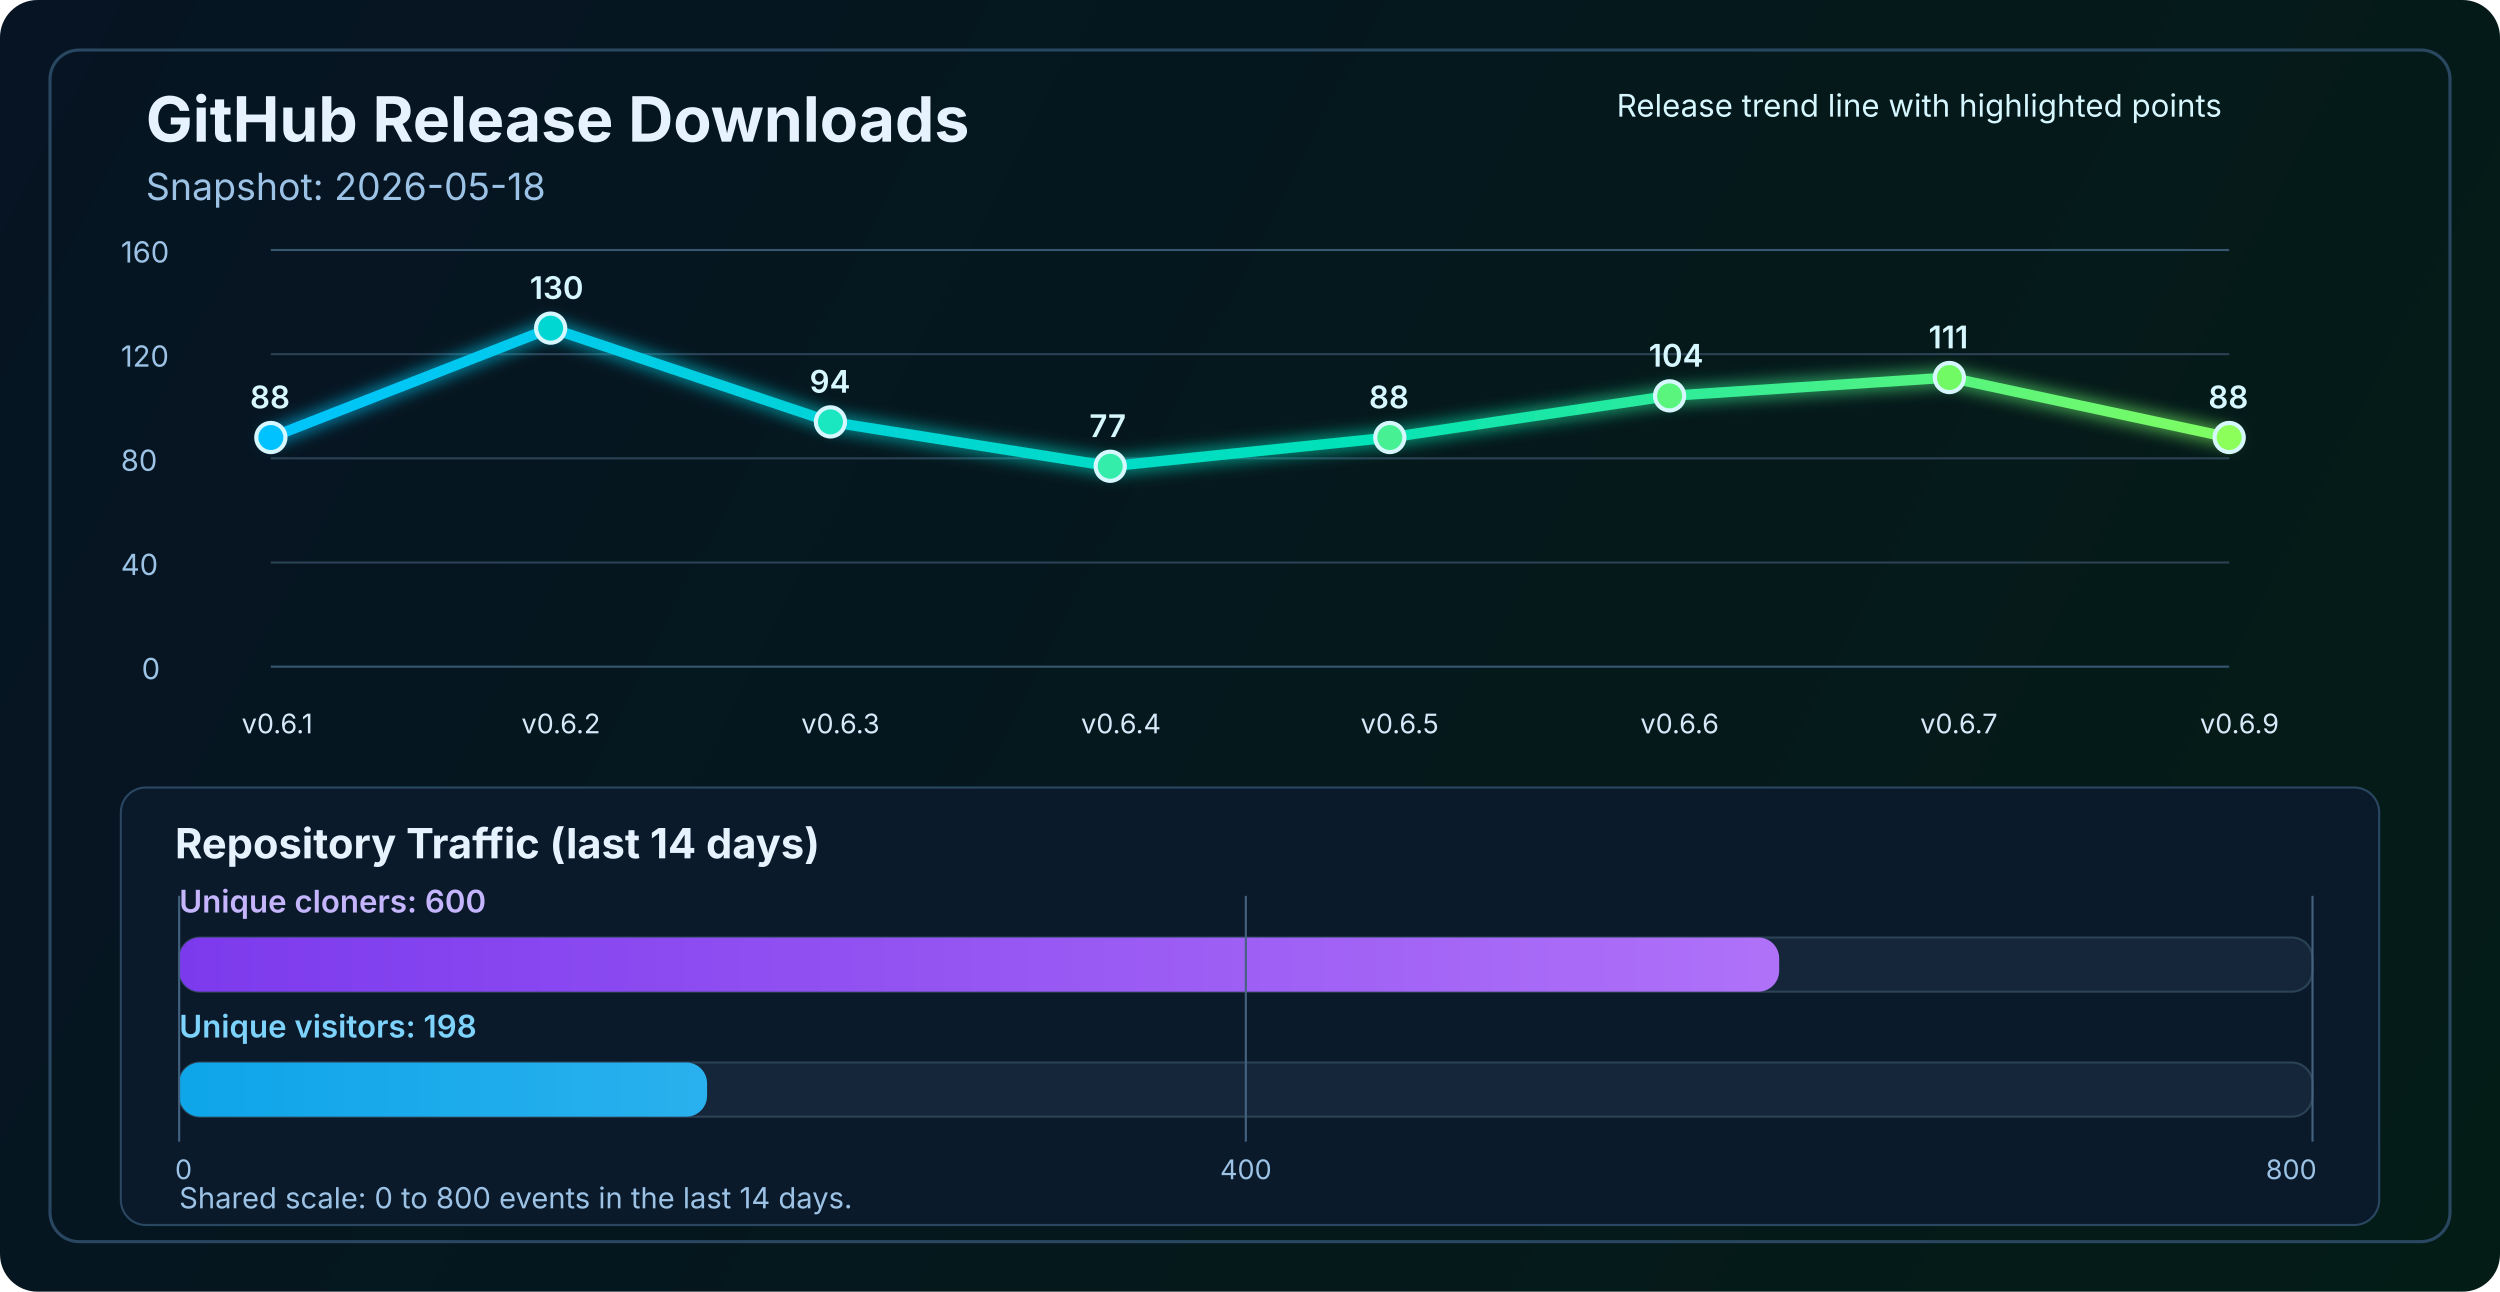
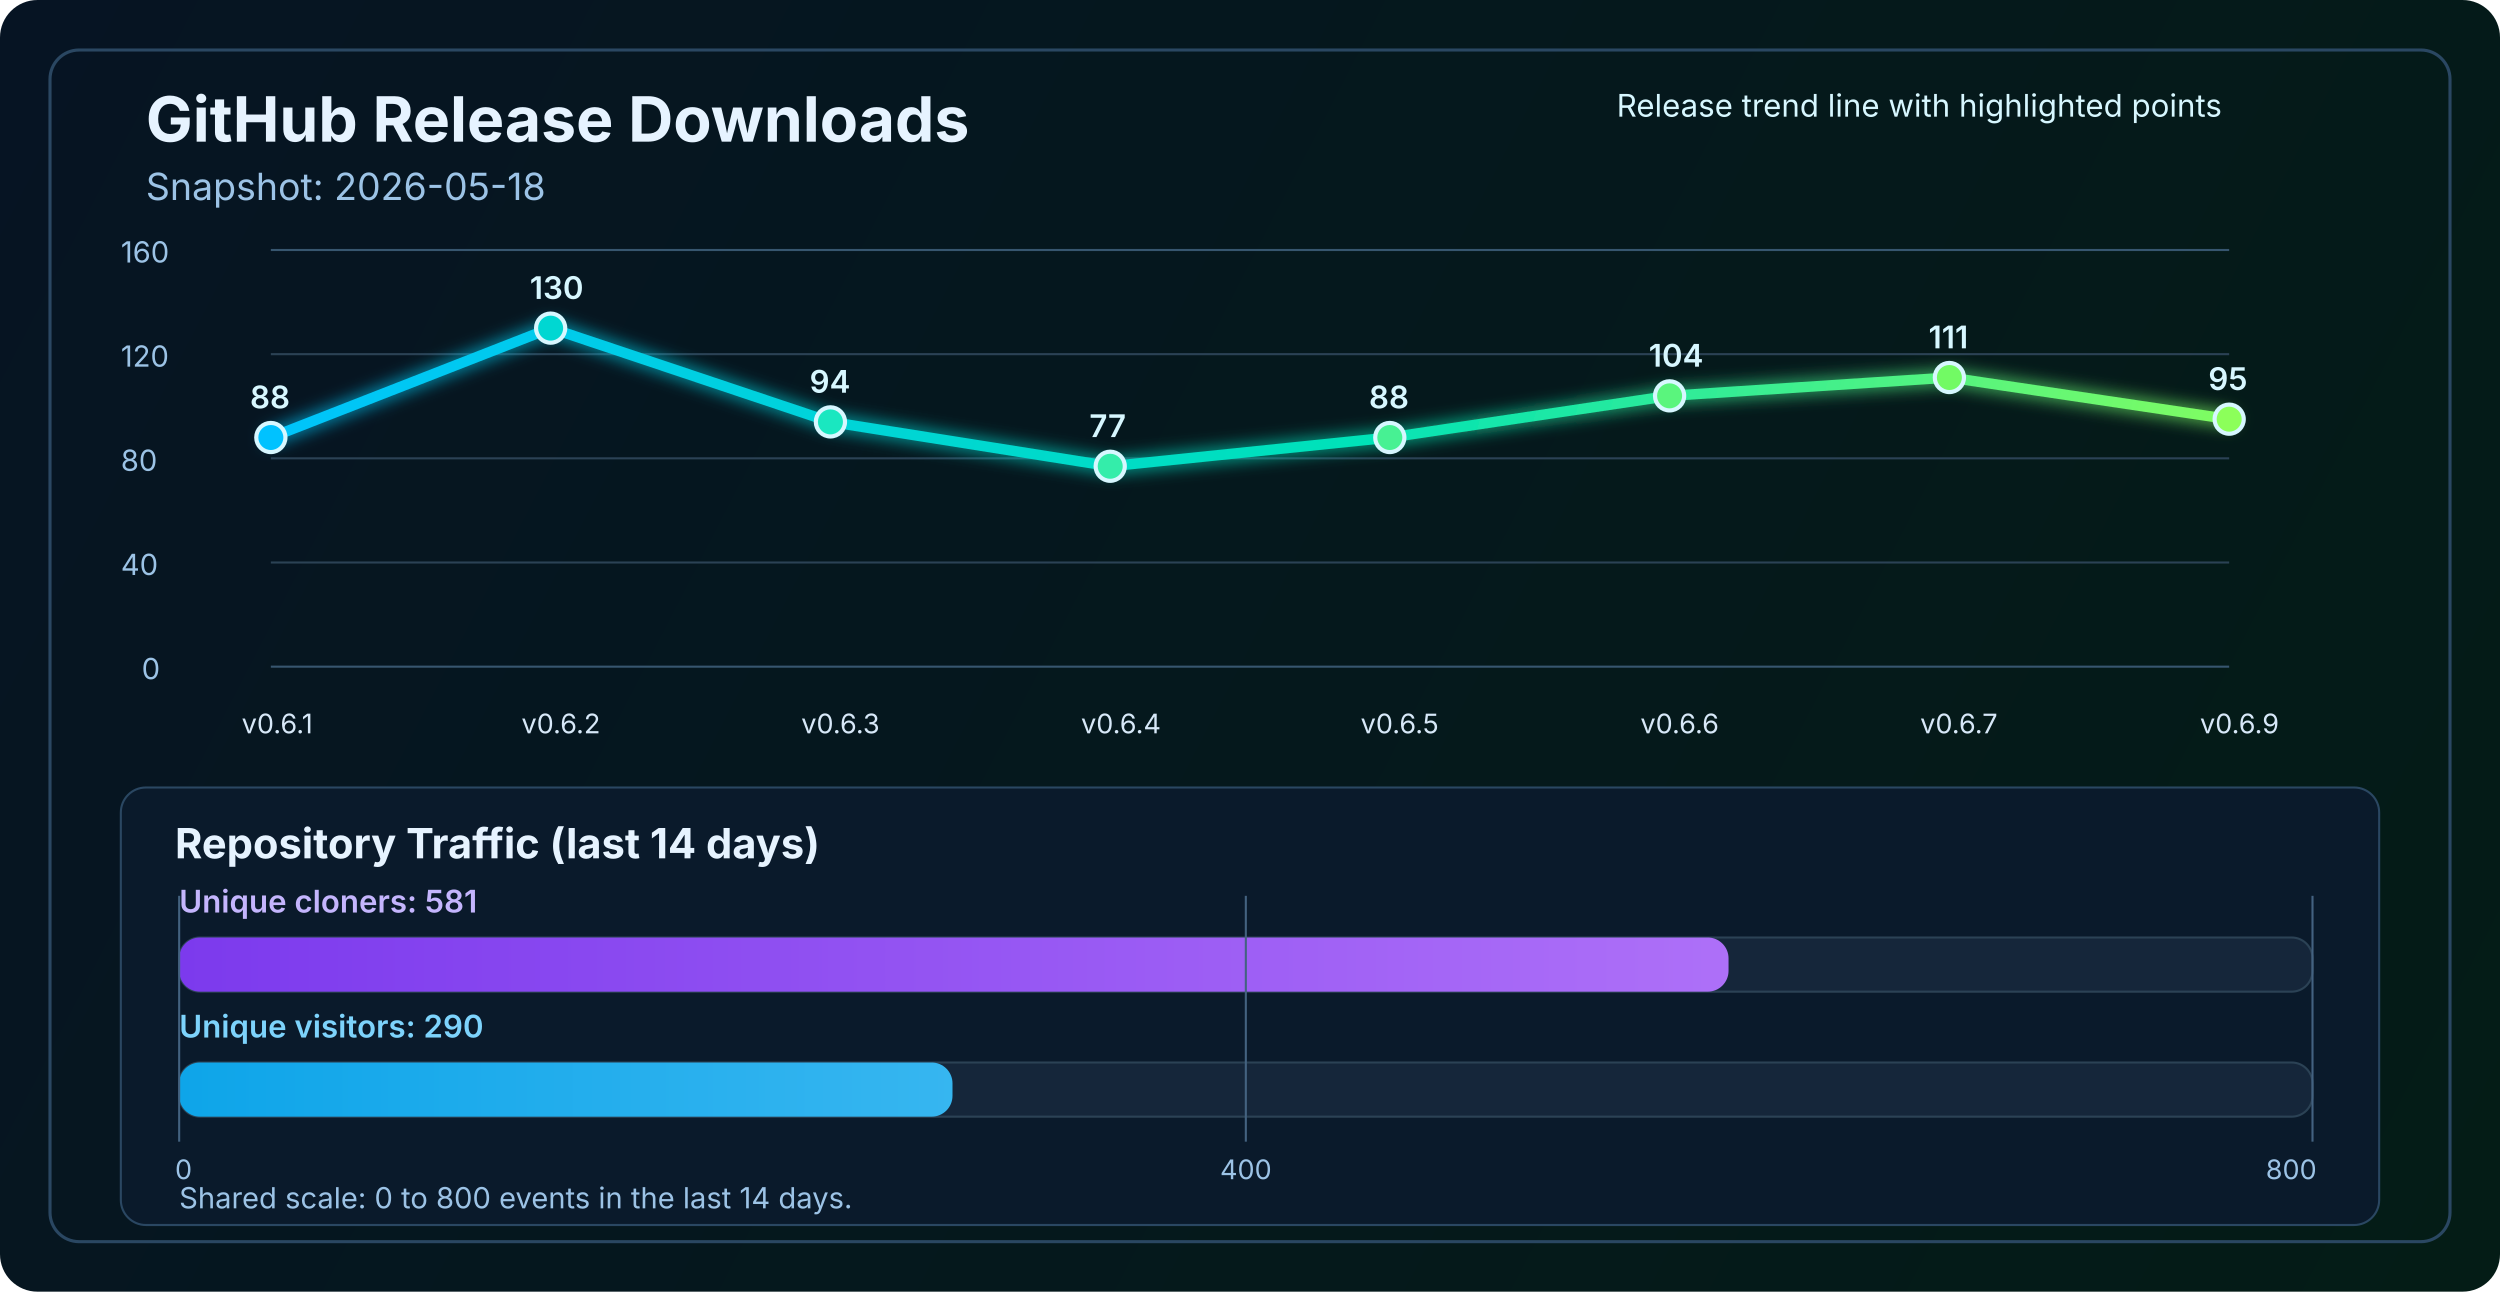
<svg xmlns="http://www.w3.org/2000/svg" width="1200" height="620" viewBox="0 0 1200 620" fill="none" role="img" aria-labelledby="title desc">
  <defs>
    <linearGradient id="bg" x1="0" y1="0" x2="1200" y2="620" gradientUnits="userSpaceOnUse">
      <stop stop-color="#061423" />
      <stop offset="1" stop-color="#041C16" />
    </linearGradient>
    <linearGradient id="line" x1="130" y1="86" x2="1070" y2="340" gradientUnits="userSpaceOnUse">
      <stop stop-color="#00C2FF" />
      <stop offset="0.55" stop-color="#00E2B8" />
      <stop offset="1" stop-color="#8CFF5A" />
    </linearGradient>
    <linearGradient id="cloneFill" x1="86" y1="450" x2="1110" y2="450" gradientUnits="userSpaceOnUse">
      <stop stop-color="#7C3AED" />
      <stop offset="1" stop-color="#C084FC" />
    </linearGradient>
    <linearGradient id="viewFill" x1="86" y1="482" x2="1110" y2="482" gradientUnits="userSpaceOnUse">
      <stop stop-color="#0EA5E9" />
      <stop offset="1" stop-color="#7DD3FC" />
    </linearGradient>
    <filter id="glow" x="-50%" y="-50%" width="200%" height="200%">
      <feGaussianBlur stdDeviation="4" result="blur" />
      <feMerge>
        <feMergeNode in="blur" />
        <feMergeNode in="SourceGraphic" />
      </feMerge>
    </filter>
  </defs>
  <rect width="1200" height="620" rx="18" fill="url(#bg)" />
  <rect x="24" y="24" width="1152" height="572" rx="14" stroke="#2A4762" stroke-width="1.5" />
  <text x="70" y="68" fill="#E6F3FF" font-size="30" font-family="SF Pro Display, -apple-system, BlinkMacSystemFont, Segoe UI, sans-serif" font-weight="700">GitHub Release Downloads</text>
  <text x="70" y="96" fill="#9CC3E6" font-size="18" font-family="SF Pro Text, -apple-system, BlinkMacSystemFont, Segoe UI, sans-serif">Snapshot: 2026-05-18</text>
  <line x1="130" y1="320.0" x2="1070" y2="320.0" stroke="#37566F" stroke-width="1" />
  <line x1="130" y1="270.0" x2="1070" y2="270.0" stroke="#2B4255" stroke-width="1" />
  <line x1="130" y1="220.0" x2="1070" y2="220.0" stroke="#2B4255" stroke-width="1" />
  <line x1="130" y1="170.0" x2="1070" y2="170.0" stroke="#2B4255" stroke-width="1" />
  <line x1="130" y1="120.0" x2="1070" y2="120.0" stroke="#37566F" stroke-width="1" />
  <text x="68" y="326.0" fill="#9CC3E6" font-size="14" font-family="SF Pro Text, -apple-system, BlinkMacSystemFont, Segoe UI, sans-serif">0</text>
  <text x="58" y="276.0" fill="#9CC3E6" font-size="14" font-family="SF Pro Text, -apple-system, BlinkMacSystemFont, Segoe UI, sans-serif">40</text>
  <text x="58" y="226.0" fill="#9CC3E6" font-size="14" font-family="SF Pro Text, -apple-system, BlinkMacSystemFont, Segoe UI, sans-serif">80</text>
  <text x="58" y="176.0" fill="#9CC3E6" font-size="14" font-family="SF Pro Text, -apple-system, BlinkMacSystemFont, Segoe UI, sans-serif">120</text>
  <text x="58" y="126.0" fill="#9CC3E6" font-size="14" font-family="SF Pro Text, -apple-system, BlinkMacSystemFont, Segoe UI, sans-serif">160</text>
-   <polyline points="130.0,210.0 264.3,157.5 398.6,202.5 532.9,223.8 667.1,210.0 801.4,190.0 935.7,181.2 1070.0,210.0" fill="none" stroke="url(#line)" stroke-width="5" stroke-linecap="round" stroke-linejoin="round" filter="url(#glow)" />
+   <polyline points="130.0,210.0 264.3,157.5 398.6,202.5 532.9,223.8 667.1,210.0 801.4,190.0 935.7,181.2 1070.0,201.2" fill="none" stroke="url(#line)" stroke-width="5" stroke-linecap="round" stroke-linejoin="round" filter="url(#glow)" />
  <circle cx="130.0" cy="210.0" r="7" fill="#00C2FF" stroke="#D7F7FF" stroke-width="2" />
  <circle cx="264.3" cy="157.5" r="7" fill="#00D7D2" stroke="#D7F7FF" stroke-width="2" />
  <circle cx="398.6" cy="202.5" r="7" fill="#1AE7C0" stroke="#D7F7FF" stroke-width="2" />
  <circle cx="532.9" cy="223.8" r="7" fill="#34EDAA" stroke="#D7F7FF" stroke-width="2" />
  <circle cx="667.1" cy="210.0" r="7" fill="#47F193" stroke="#D7F7FF" stroke-width="2" />
  <circle cx="801.4" cy="190.0" r="7" fill="#5AF57D" stroke="#D7F7FF" stroke-width="2" />
  <circle cx="935.7" cy="181.2" r="7" fill="#72FA64" stroke="#D7F7FF" stroke-width="2" />
-   <circle cx="1070.0" cy="210.0" r="7" fill="#8CFF5A" stroke="#D7F7FF" stroke-width="2" />
+   <circle cx="1070.0" cy="201.2" r="7" fill="#8CFF5A" stroke="#D7F7FF" stroke-width="2" />
  <text x="116.0" y="352" fill="#D7E8F8" font-size="13" font-family="SF Pro Text, -apple-system, BlinkMacSystemFont, Segoe UI, sans-serif">v0.6.1</text>
  <text x="250.3" y="352" fill="#D7E8F8" font-size="13" font-family="SF Pro Text, -apple-system, BlinkMacSystemFont, Segoe UI, sans-serif">v0.6.2</text>
  <text x="384.6" y="352" fill="#D7E8F8" font-size="13" font-family="SF Pro Text, -apple-system, BlinkMacSystemFont, Segoe UI, sans-serif">v0.6.3</text>
  <text x="518.9" y="352" fill="#D7E8F8" font-size="13" font-family="SF Pro Text, -apple-system, BlinkMacSystemFont, Segoe UI, sans-serif">v0.6.4</text>
  <text x="653.1" y="352" fill="#D7E8F8" font-size="13" font-family="SF Pro Text, -apple-system, BlinkMacSystemFont, Segoe UI, sans-serif">v0.6.5</text>
  <text x="787.4" y="352" fill="#D7E8F8" font-size="13" font-family="SF Pro Text, -apple-system, BlinkMacSystemFont, Segoe UI, sans-serif">v0.6.6</text>
  <text x="921.7" y="352" fill="#D7E8F8" font-size="13" font-family="SF Pro Text, -apple-system, BlinkMacSystemFont, Segoe UI, sans-serif">v0.6.7</text>
  <text x="1056.0" y="352" fill="#D7E8F8" font-size="13" font-family="SF Pro Text, -apple-system, BlinkMacSystemFont, Segoe UI, sans-serif">v0.6.9</text>
  <text x="120.0" y="196.0" fill="#D7F7FF" font-size="15" font-family="SF Pro Text, -apple-system, BlinkMacSystemFont, Segoe UI, sans-serif" font-weight="600">88</text>
  <text x="254.3" y="143.5" fill="#D7F7FF" font-size="15" font-family="SF Pro Text, -apple-system, BlinkMacSystemFont, Segoe UI, sans-serif" font-weight="600">130</text>
  <text x="388.6" y="188.5" fill="#D7F7FF" font-size="15" font-family="SF Pro Text, -apple-system, BlinkMacSystemFont, Segoe UI, sans-serif" font-weight="600">94</text>
  <text x="522.9" y="209.8" fill="#D7F7FF" font-size="15" font-family="SF Pro Text, -apple-system, BlinkMacSystemFont, Segoe UI, sans-serif" font-weight="600">77</text>
  <text x="657.1" y="196.0" fill="#D7F7FF" font-size="15" font-family="SF Pro Text, -apple-system, BlinkMacSystemFont, Segoe UI, sans-serif" font-weight="600">88</text>
  <text x="791.4" y="176.0" fill="#D7F7FF" font-size="15" font-family="SF Pro Text, -apple-system, BlinkMacSystemFont, Segoe UI, sans-serif" font-weight="600">104</text>
  <text x="925.7" y="167.2" fill="#D7F7FF" font-size="15" font-family="SF Pro Text, -apple-system, BlinkMacSystemFont, Segoe UI, sans-serif" font-weight="600">111</text>
-   <text x="1060.0" y="196.0" fill="#D7F7FF" font-size="15" font-family="SF Pro Text, -apple-system, BlinkMacSystemFont, Segoe UI, sans-serif" font-weight="600">88</text>
+   <text x="1060.0" y="187.2" fill="#D7F7FF" font-size="15" font-family="SF Pro Text, -apple-system, BlinkMacSystemFont, Segoe UI, sans-serif" font-weight="600">95</text>
  <text x="776" y="56" fill="#D7F7FF" font-size="15" font-family="SF Pro Text, -apple-system, BlinkMacSystemFont, Segoe UI, sans-serif">Release trend line with highlighted points</text>
  <rect x="58" y="378" width="1084" height="210" rx="12" fill="#0A1A2B" stroke="#2A4762" stroke-width="1" />
  <text x="84" y="412" fill="#E6F3FF" font-size="20" font-family="SF Pro Text, -apple-system, BlinkMacSystemFont, Segoe UI, sans-serif" font-weight="700">Repository Traffic (last 14 days)</text>
-   <text x="86" y="438" fill="#C4B5FD" font-size="15" font-family="SF Pro Text, -apple-system, BlinkMacSystemFont, Segoe UI, sans-serif" font-weight="600">Unique cloners: 600</text>
+   <text x="86" y="438" fill="#C4B5FD" font-size="15" font-family="SF Pro Text, -apple-system, BlinkMacSystemFont, Segoe UI, sans-serif" font-weight="600">Unique cloners: 581</text>
  <rect x="86" y="450" width="1024" height="26" rx="10" fill="#15263A" stroke="#2B4255" stroke-width="1" />
-   <rect x="86" y="450" width="768.0" height="26" rx="10" fill="url(#cloneFill)" />
-   <text x="86" y="498" fill="#7DD3FC" font-size="15" font-family="SF Pro Text, -apple-system, BlinkMacSystemFont, Segoe UI, sans-serif" font-weight="600">Unique visitors: 198</text>
+   <rect x="86" y="450" width="743.7" height="26" rx="10" fill="url(#cloneFill)" />
+   <text x="86" y="498" fill="#7DD3FC" font-size="15" font-family="SF Pro Text, -apple-system, BlinkMacSystemFont, Segoe UI, sans-serif" font-weight="600">Unique visitors: 290</text>
  <rect x="86" y="510" width="1024" height="26" rx="10" fill="#15263A" stroke="#2B4255" stroke-width="1" />
-   <rect x="86" y="510" width="253.4" height="26" rx="10" fill="url(#viewFill)" />
+   <rect x="86" y="510" width="371.2" height="26" rx="10" fill="url(#viewFill)" />
  <line x1="86" y1="430" x2="86" y2="548" stroke="#436280" stroke-width="1" />
  <line x1="598.0" y1="430" x2="598.0" y2="548" stroke="#436280" stroke-width="1" />
  <line x1="1110" y1="430" x2="1110" y2="548" stroke="#436280" stroke-width="1" />
  <text x="84" y="566" text-anchor="start" fill="#9CC3E6" font-size="13" font-family="SF Pro Text, -apple-system, BlinkMacSystemFont, Segoe UI, sans-serif">0</text>
  <text x="598.0" y="566" text-anchor="middle" fill="#9CC3E6" font-size="13" font-family="SF Pro Text, -apple-system, BlinkMacSystemFont, Segoe UI, sans-serif">400</text>
  <text x="1112" y="566" text-anchor="end" fill="#9CC3E6" font-size="13" font-family="SF Pro Text, -apple-system, BlinkMacSystemFont, Segoe UI, sans-serif">800</text>
  <text x="86" y="580" fill="#9CC3E6" font-size="14" font-family="SF Pro Text, -apple-system, BlinkMacSystemFont, Segoe UI, sans-serif">Shared scale: 0 to 800 events in the last 14 days.</text>
</svg>
